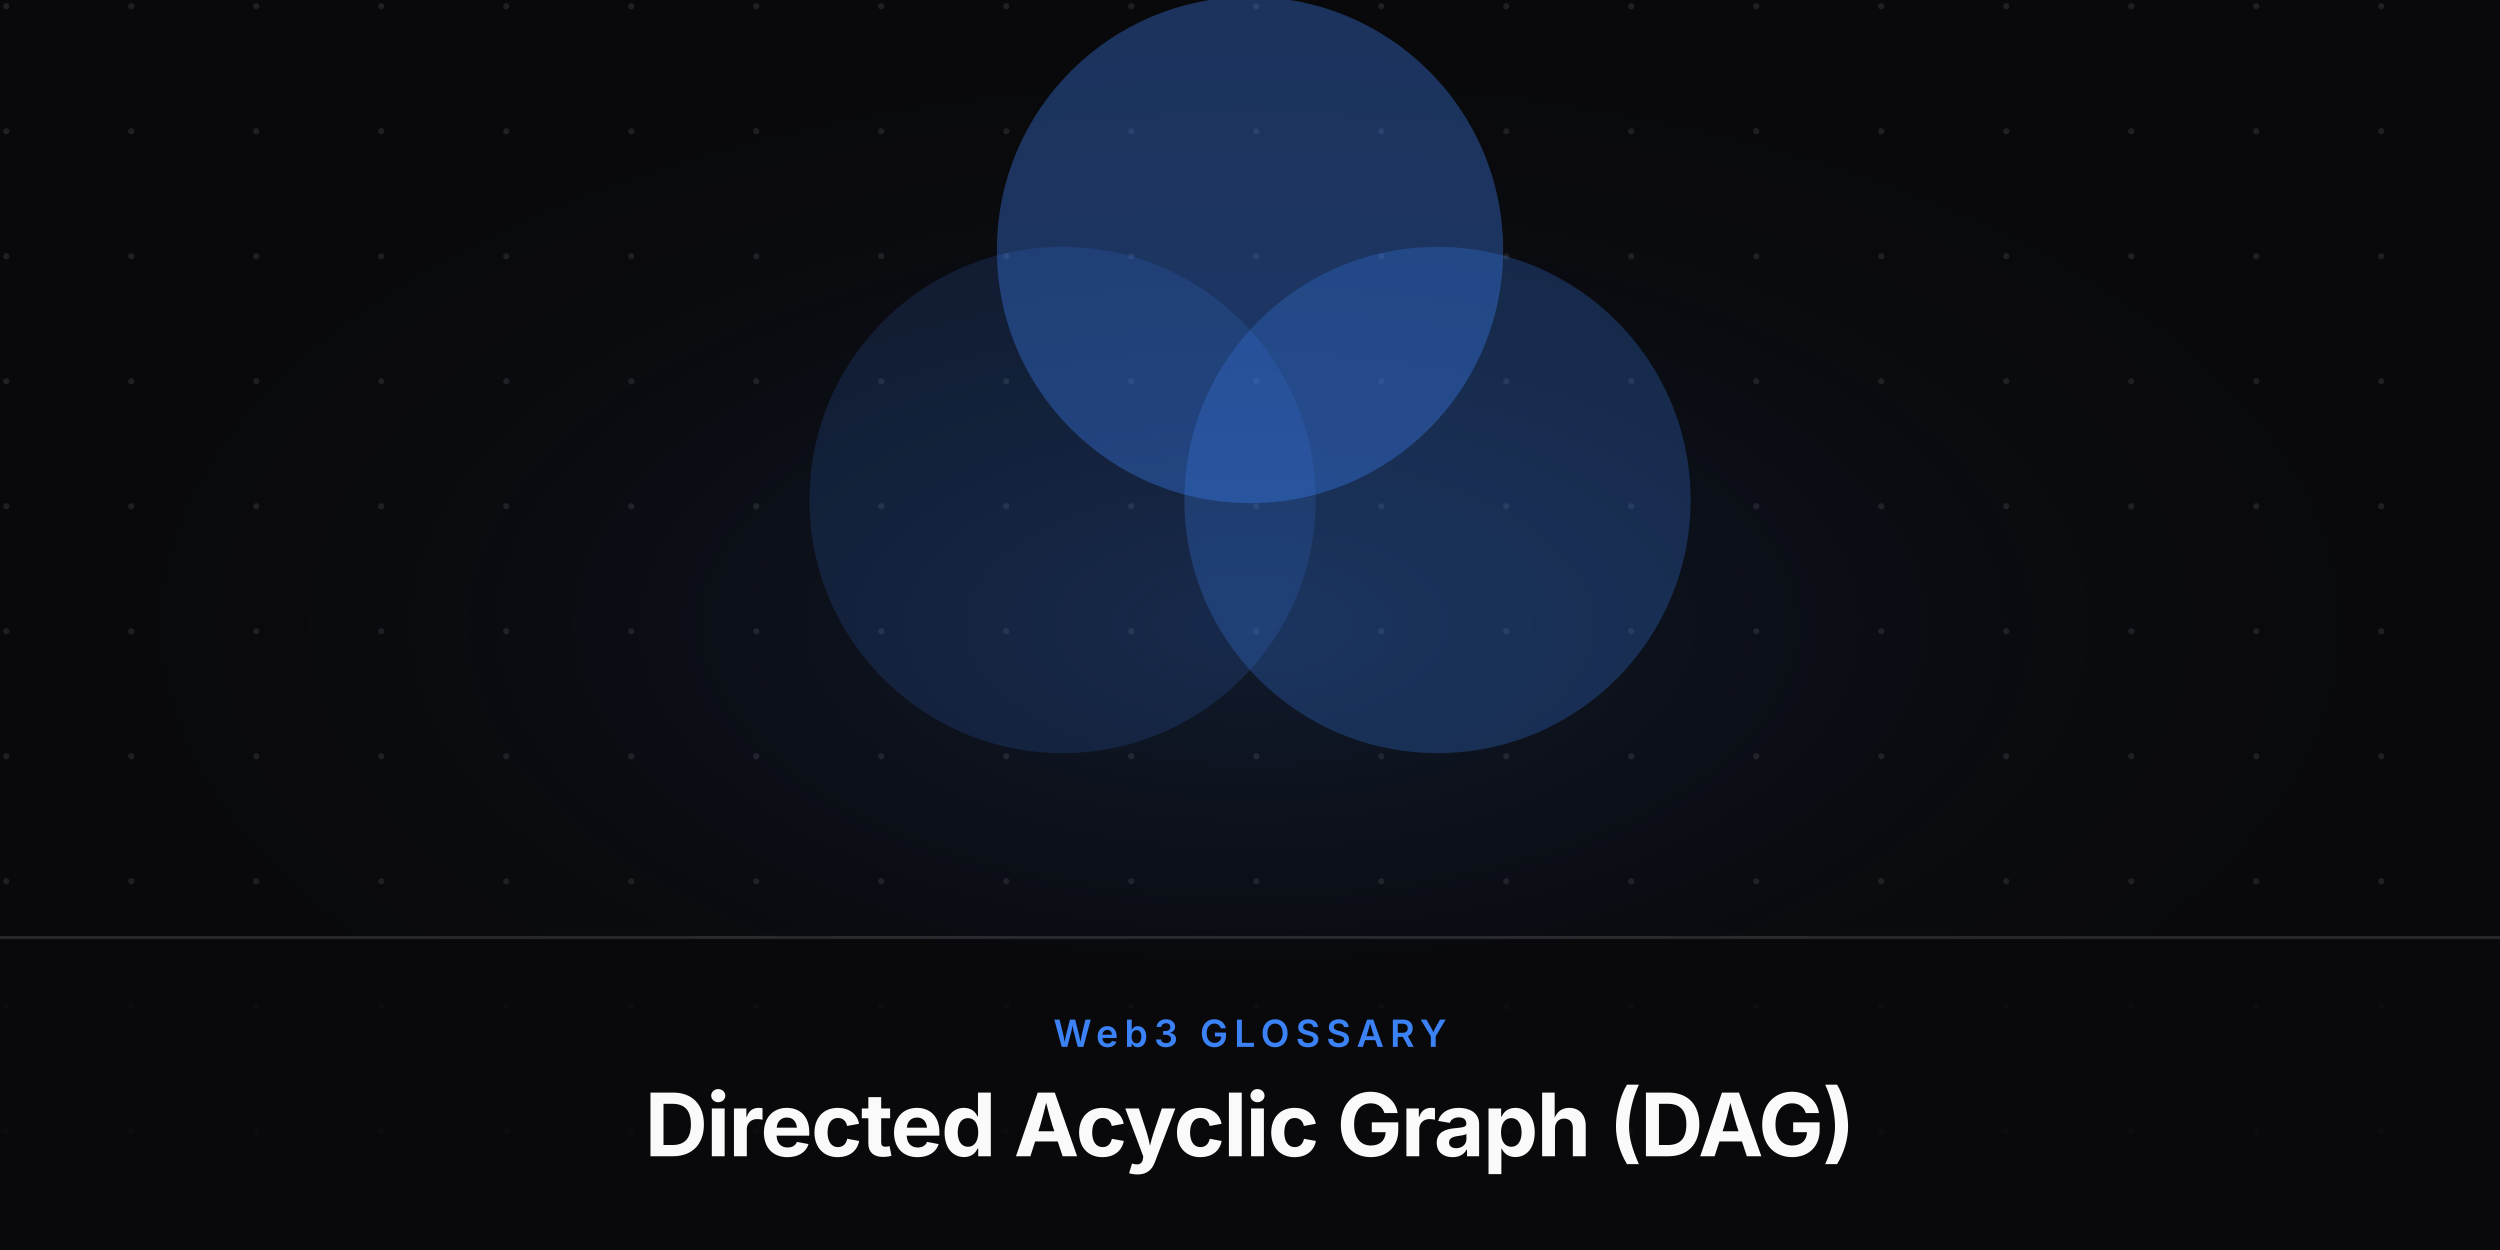
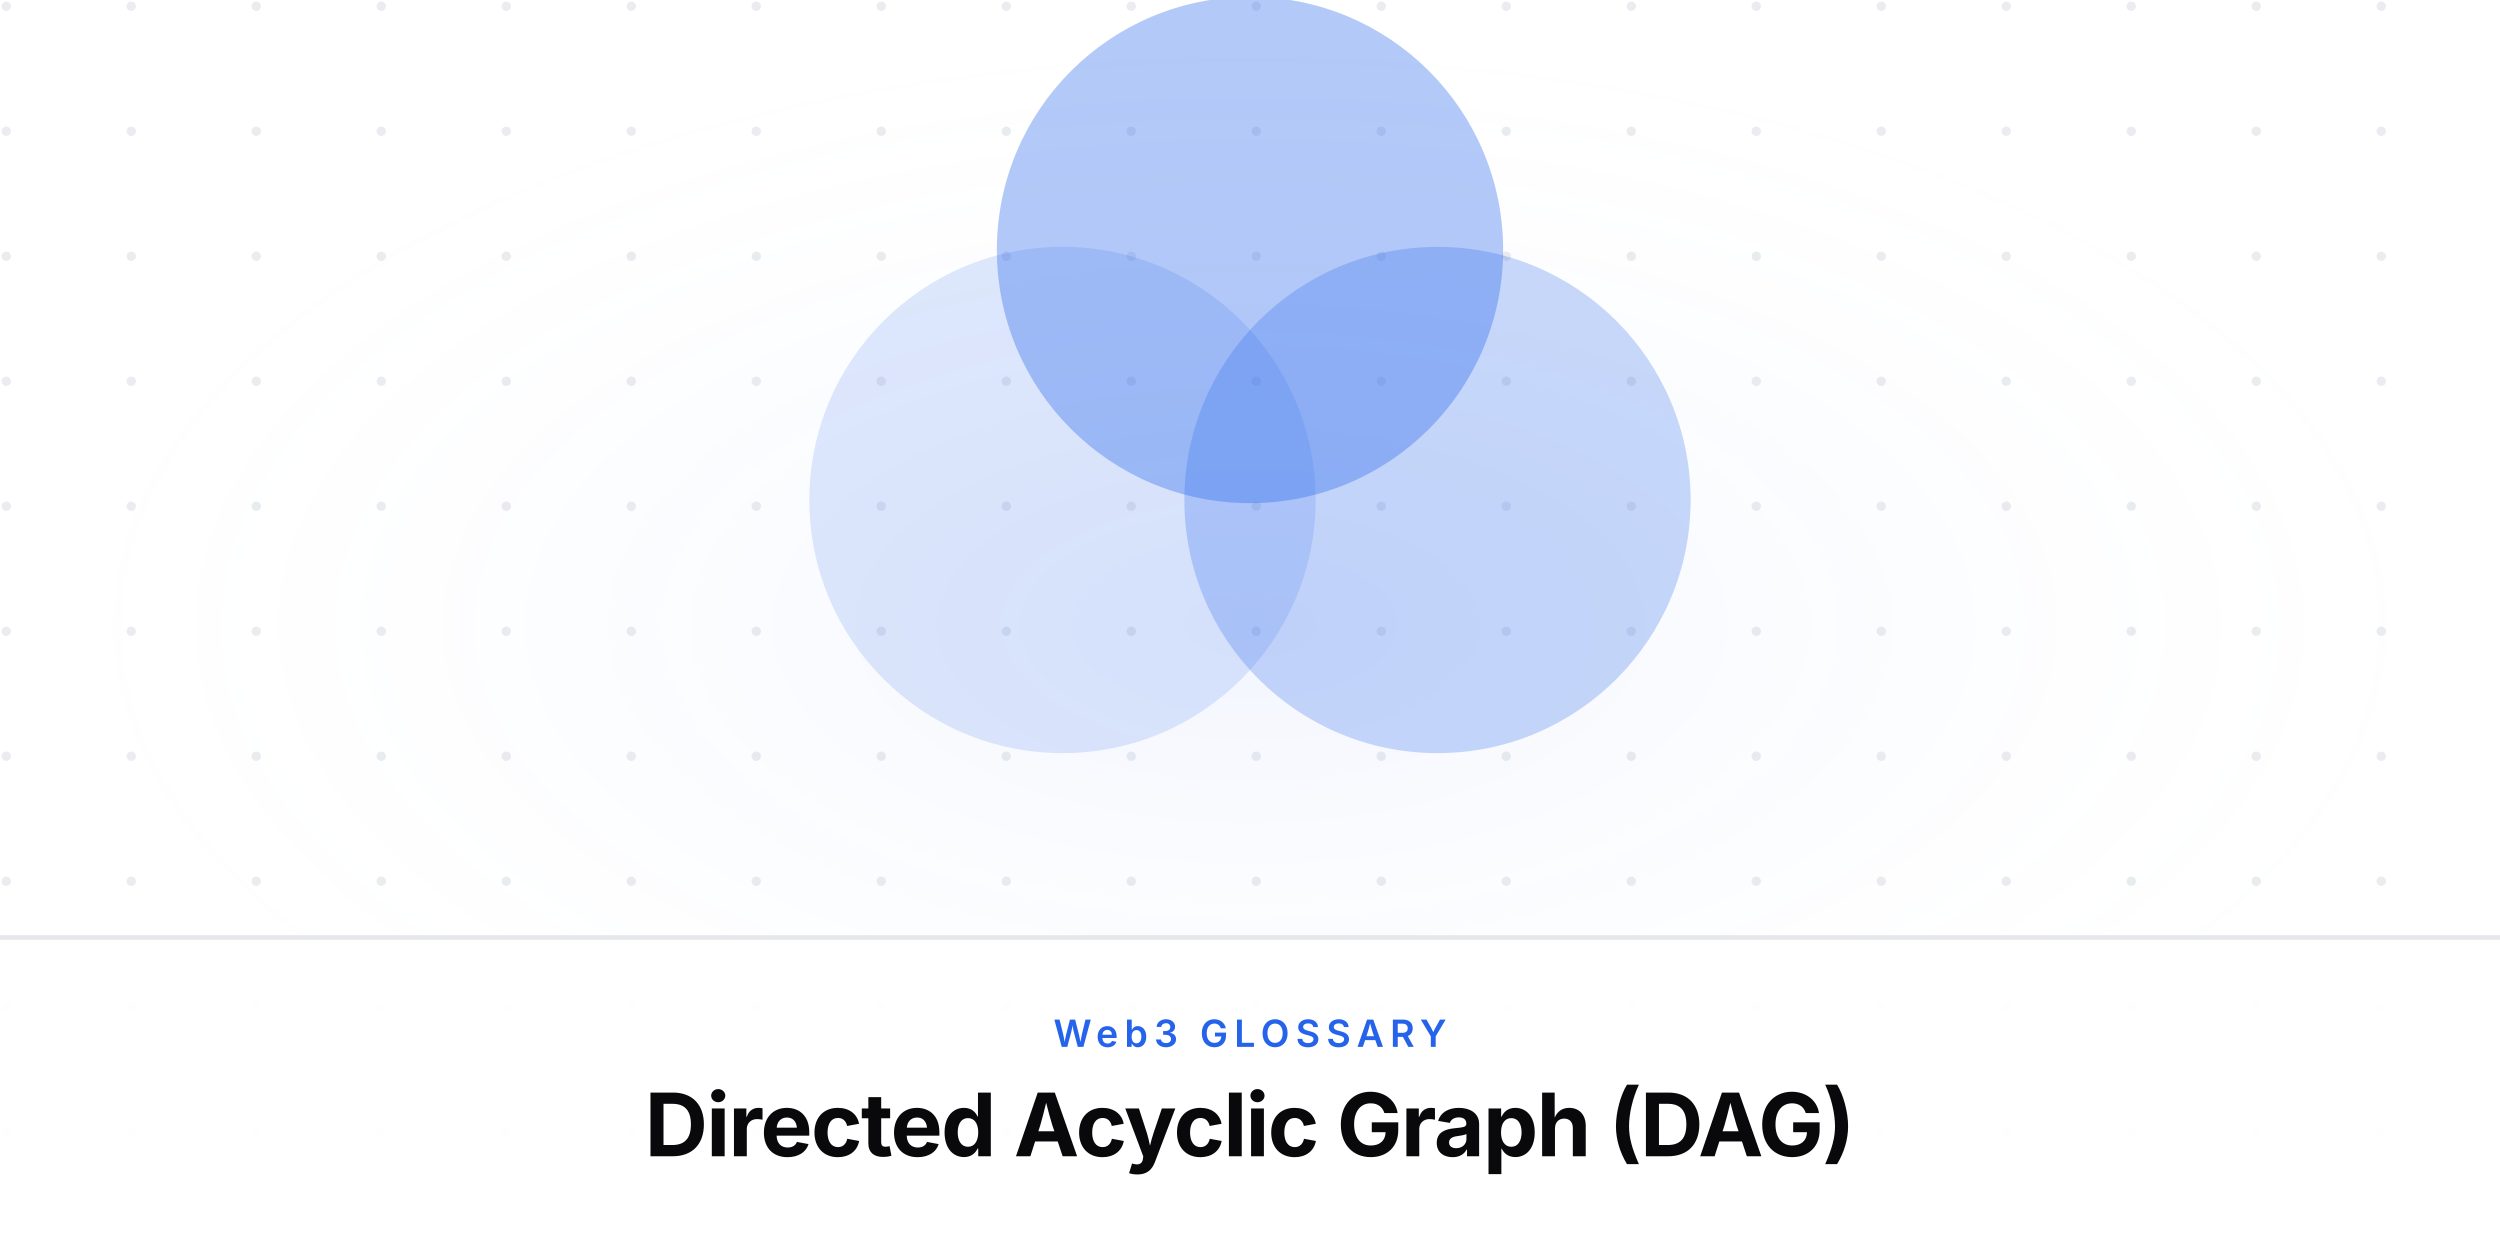
<svg xmlns="http://www.w3.org/2000/svg" viewBox="0 0 800 400" width="800" height="400">
  <defs>
    <radialGradient id="glow" cx="50%" cy="50%" r="50%">
-       <stop offset="0%" stop-color="rgba(59,130,246,0.15)" />
-       <stop offset="100%" stop-color="#09090b" stop-opacity="0" />
+       <stop offset="0%" stop-color="rgba(37,99,235,0.06)" />
+       <stop offset="100%" stop-color="#ffffff" stop-opacity="0" />
    </radialGradient>
    <pattern id="grid" width="40" height="40" patternUnits="userSpaceOnUse">
-       <circle cx="2" cy="2" r="1" fill="#a1a1aa" opacity="0.15" />
+       <circle cx="2" cy="2" r="1.5" fill="#e5e7eb" opacity="0.8" />
    </pattern>
  </defs>
-   <rect width="800" height="400" fill="#09090b" />
+   <rect width="800" height="400" fill="#ffffff" />
  <rect width="800" height="400" fill="url(#grid)" />
  <rect x="0" y="0" width="800" height="400" fill="url(#glow)" />
  <g transform="translate(0, -20)">
-     <circle cx="340" cy="180" r="80" fill="#3b82f6" opacity="0.15" stroke="#3b82f6" stroke-width="2" />
-     <circle cx="460" cy="180" r="80" fill="#3b82f6" opacity="0.25" stroke="#3b82f6" stroke-width="2" />
-     <circle cx="400" cy="100" r="80" fill="#3b82f6" opacity="0.35" stroke="#3b82f6" stroke-width="2" />
+     <circle cx="340" cy="180" r="80" fill="#2563eb" opacity="0.15" stroke="#2563eb" stroke-width="2" />
+     <circle cx="460" cy="180" r="80" fill="#2563eb" opacity="0.25" stroke="#2563eb" stroke-width="2" />
+     <circle cx="400" cy="100" r="80" fill="#2563eb" opacity="0.35" stroke="#2563eb" stroke-width="2" />
  </g>
-   <rect x="0" y="300" width="800" height="100" fill="#09090b" opacity="0.8" />
-   <line x1="0" y1="300" x2="800" y2="300" stroke="#a1a1aa" stroke-opacity="0.2" stroke-width="1" />
-   <text x="400" y="335" font-family="'Inter',sans-serif" font-weight="600" font-size="12" fill="#3b82f6" text-anchor="middle" letter-spacing="2" text-transform="uppercase">Web3 GLOSSARY</text>
-   <text x="400" y="370" font-family="'Inter',sans-serif" font-weight="700" font-size="28" fill="#fafafa" text-anchor="middle" letter-spacing="-0.5">Directed Acyclic Graph (DAG)</text>
+   <rect x="0" y="300" width="800" height="100" fill="#ffffff" opacity="0.95" />
+   <line x1="0" y1="300" x2="800" y2="300" stroke="#e5e7eb" stroke-opacity="1" stroke-width="1.5" />
+   <text x="400" y="335" font-family="'Inter',sans-serif" font-weight="600" font-size="12" fill="#2563eb" text-anchor="middle" letter-spacing="2" text-transform="uppercase">Web3 GLOSSARY</text>
+   <text x="400" y="370" font-family="'Inter',sans-serif" font-weight="700" font-size="28" fill="#09090b" text-anchor="middle" letter-spacing="-0.5">Directed Acyclic Graph (DAG)</text>
</svg>
